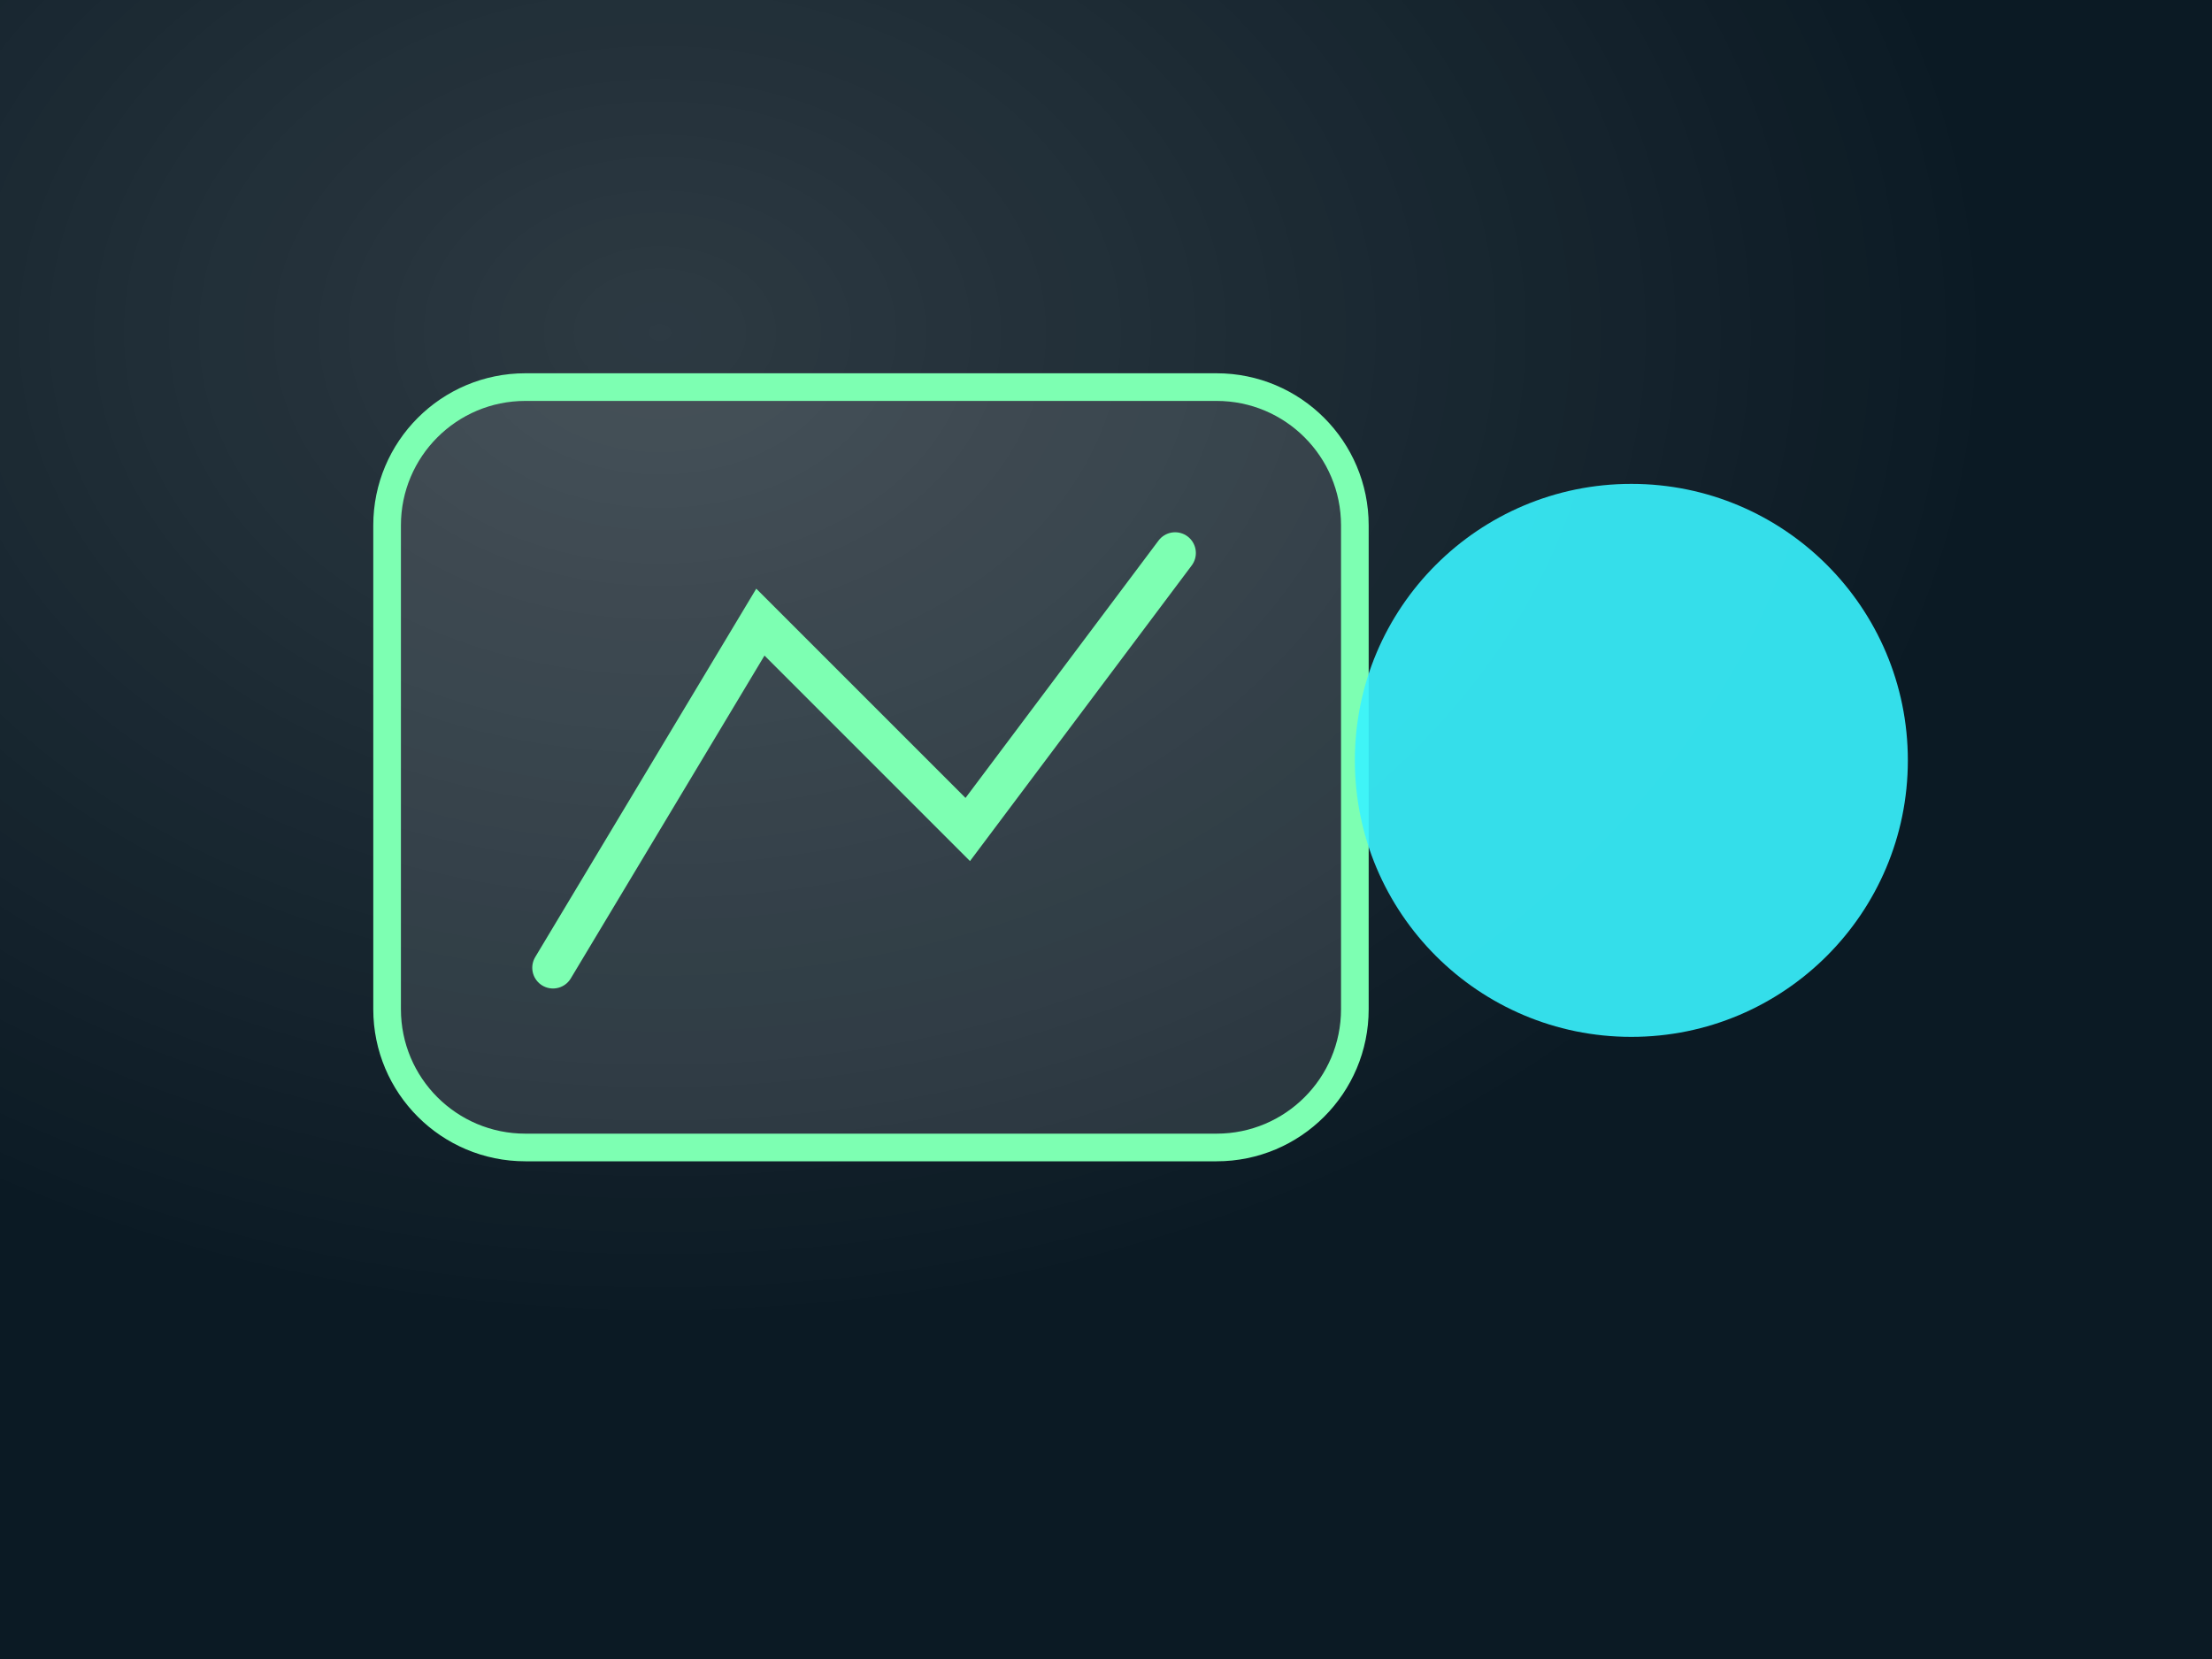
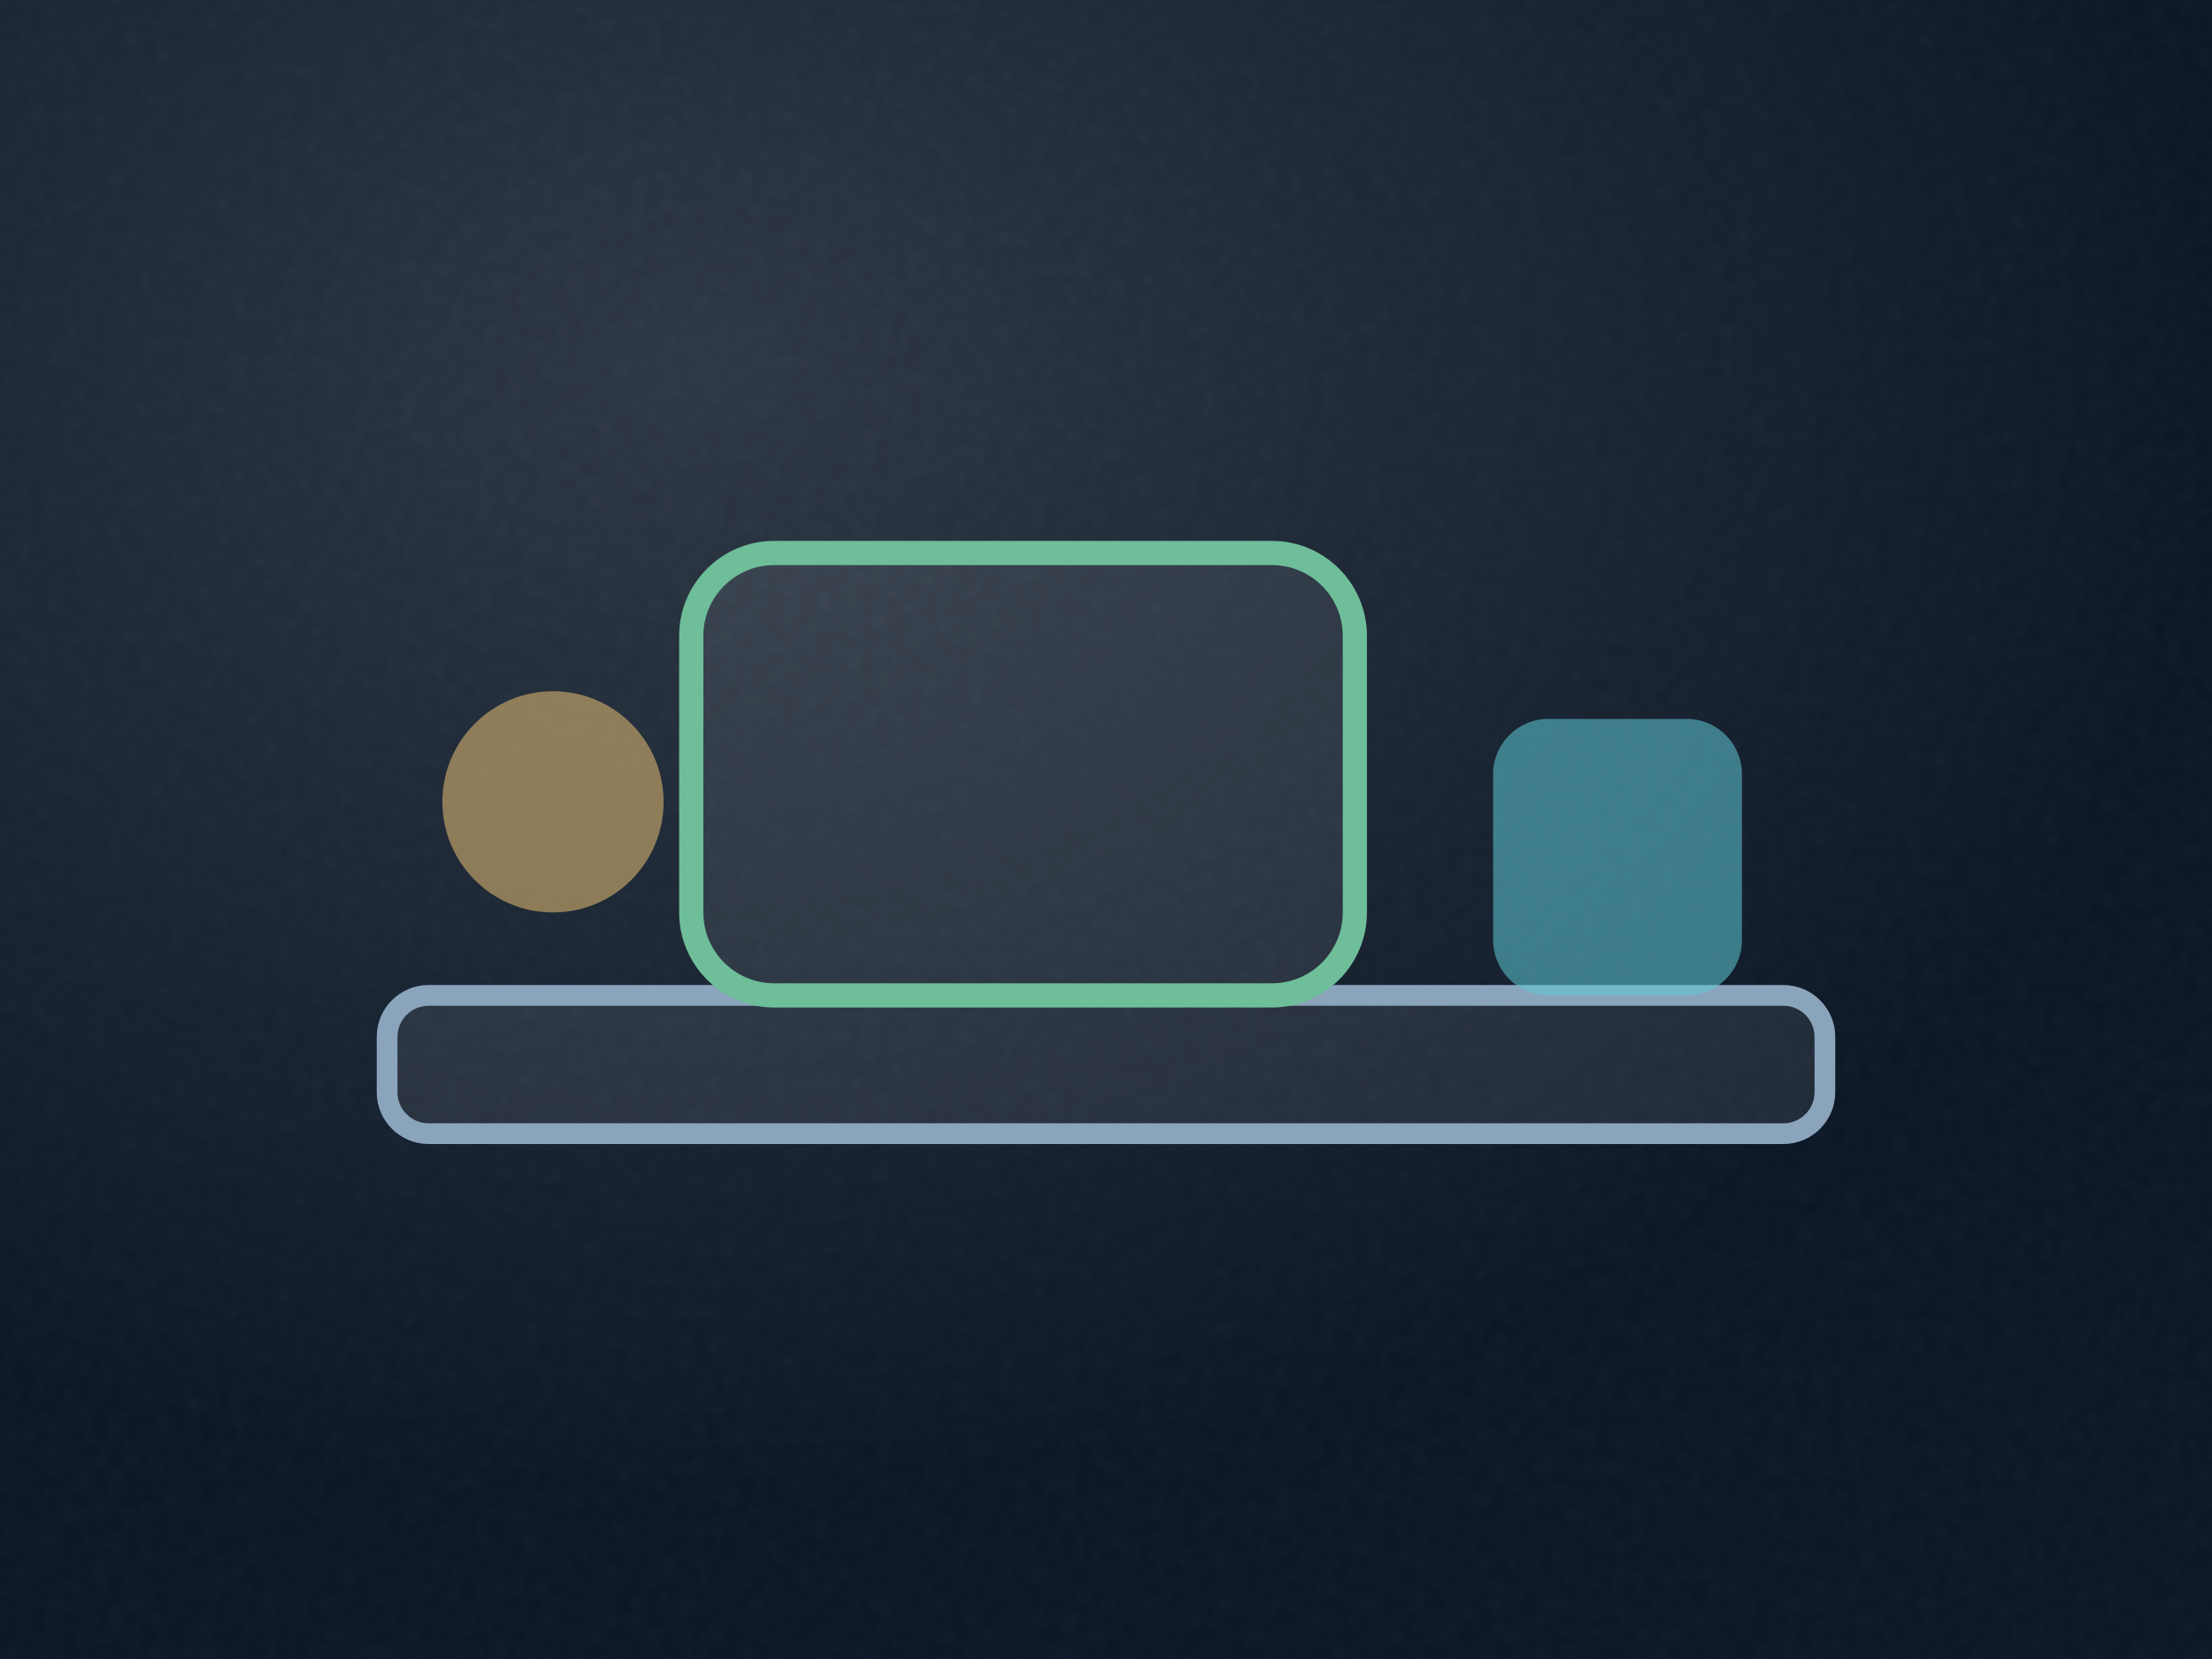
<svg xmlns="http://www.w3.org/2000/svg" viewBox="0 0 160 120" role="img" aria-label="tidy-desk">
-   <rect width="160" height="120" fill="#0b1a24" />
-   <rect width="160" height="120" fill="url(#fade)" opacity="0.4" />
  <defs>
-     <radialGradient id="fade" cx="30%" cy="20%" r="60%">
-       <stop offset="0%" stop-color="#ffffff" stop-opacity="0.35" />
+     <radialGradient id="gtidydesk" cx="32%" cy="22%" r="68%">
+       <stop offset="0%" stop-color="#ffffff" stop-opacity="0.14" />
      <stop offset="100%" stop-color="#ffffff" stop-opacity="0" />
    </radialGradient>
+     <filter id="ntidydesk" x="-20%" y="-20%" width="140%" height="140%">
+       <feTurbulence type="fractalNoise" baseFrequency="0.9" numOctaves="2" stitchTiles="stitch" result="noise" />
+       <feColorMatrix type="matrix" values="0 0 0 0 0.7  0 0 0 0 0.8  0 0 0 0 0.9  0 0 0 0.045 0" />
+     </filter>
  </defs>
-   <rect x="28" y="28" width="70" height="55" rx="10" fill="rgba(255,255,255,0.12)" stroke="#7dffb2" stroke-width="2" />
-   <circle cx="118" cy="55" r="20" fill="#39f3ff" opacity="0.9" />
-   <path d="M40 70 L55 45 L70 60 L85 40" fill="none" stroke="#7dffb2" stroke-width="3" stroke-linecap="round" />
+   <rect width="160" height="120" fill="#0a1524" />
+   <rect width="160" height="120" fill="url(#gtidydesk)" />
+   <rect width="160" height="120" filter="url(#ntidydesk)" opacity="0.85" />
+   <rect x="28" y="72" width="104" height="10" rx="3" fill="rgba(255,255,255,0.08)" stroke="#8aa4bc" stroke-width="1.5" />
+   <rect x="50" y="40" width="48" height="32" rx="6" fill="rgba(255,255,255,0.08)" stroke="#6fbe9a" stroke-width="1.75" />
+   <rect x="108" y="52" width="18" height="20" rx="4" fill="#5ec8d6" opacity="0.55" />
+   <circle cx="40" cy="58" r="8" fill="#c9a86a" opacity="0.65" />
</svg>
